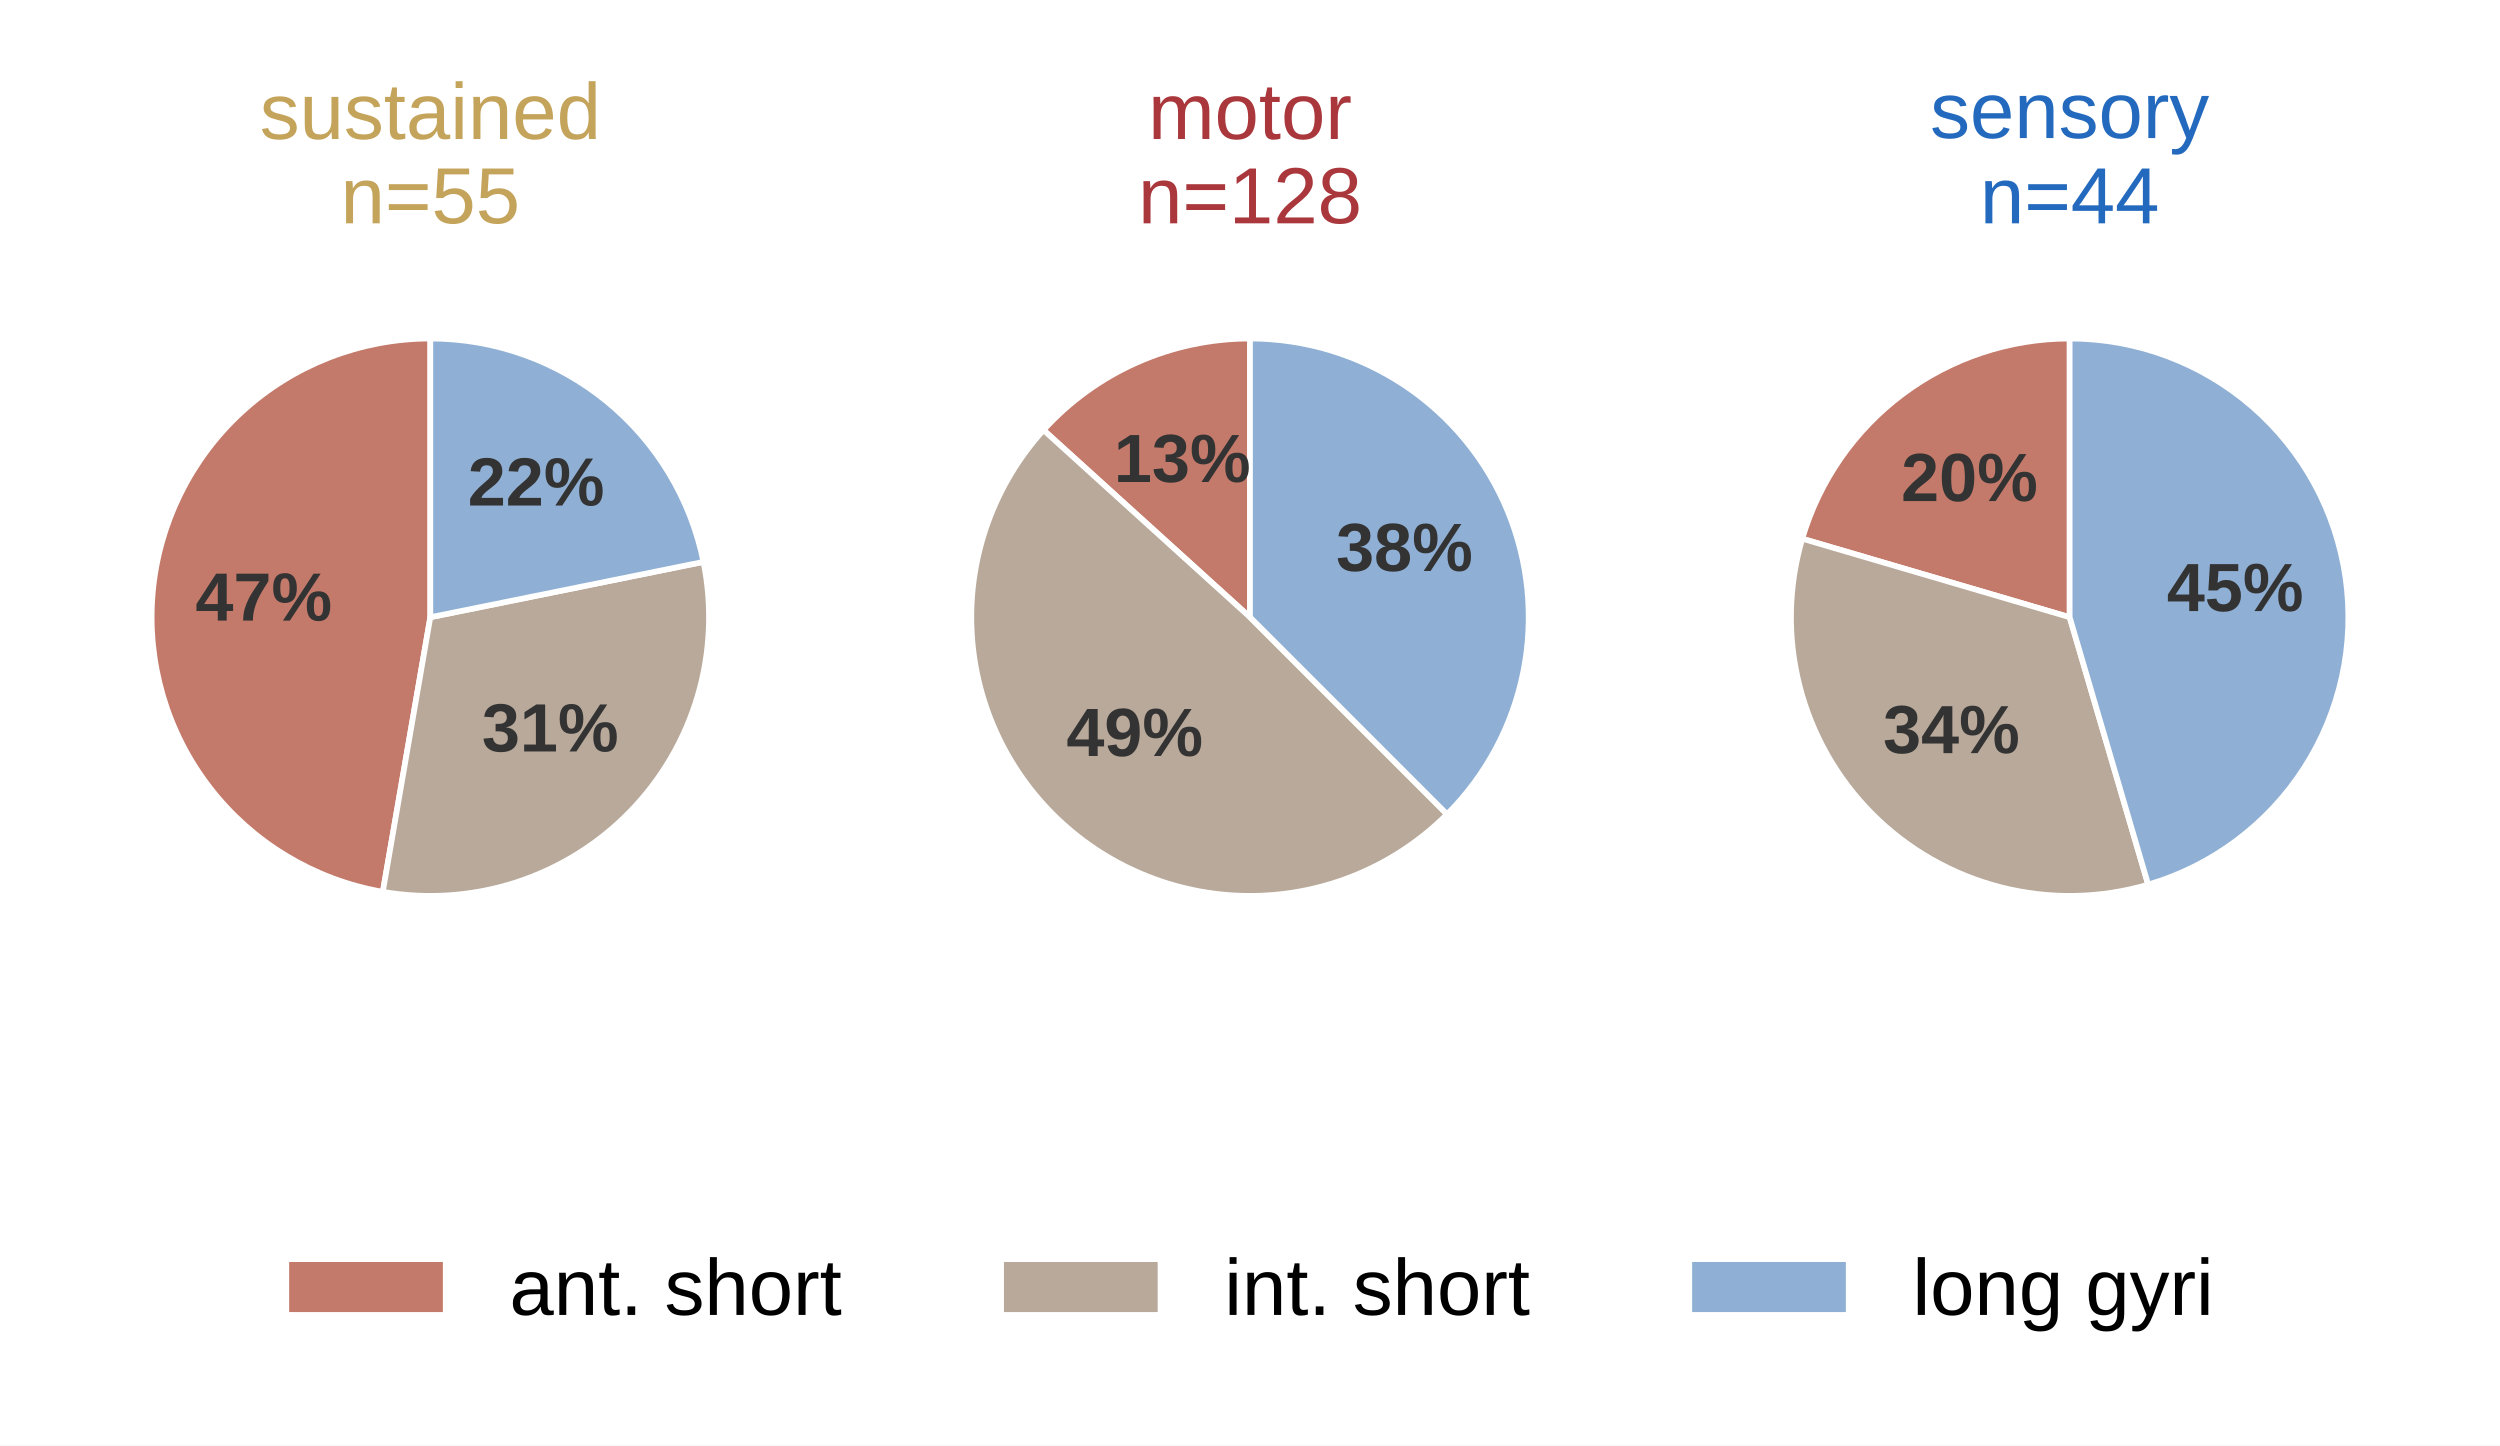
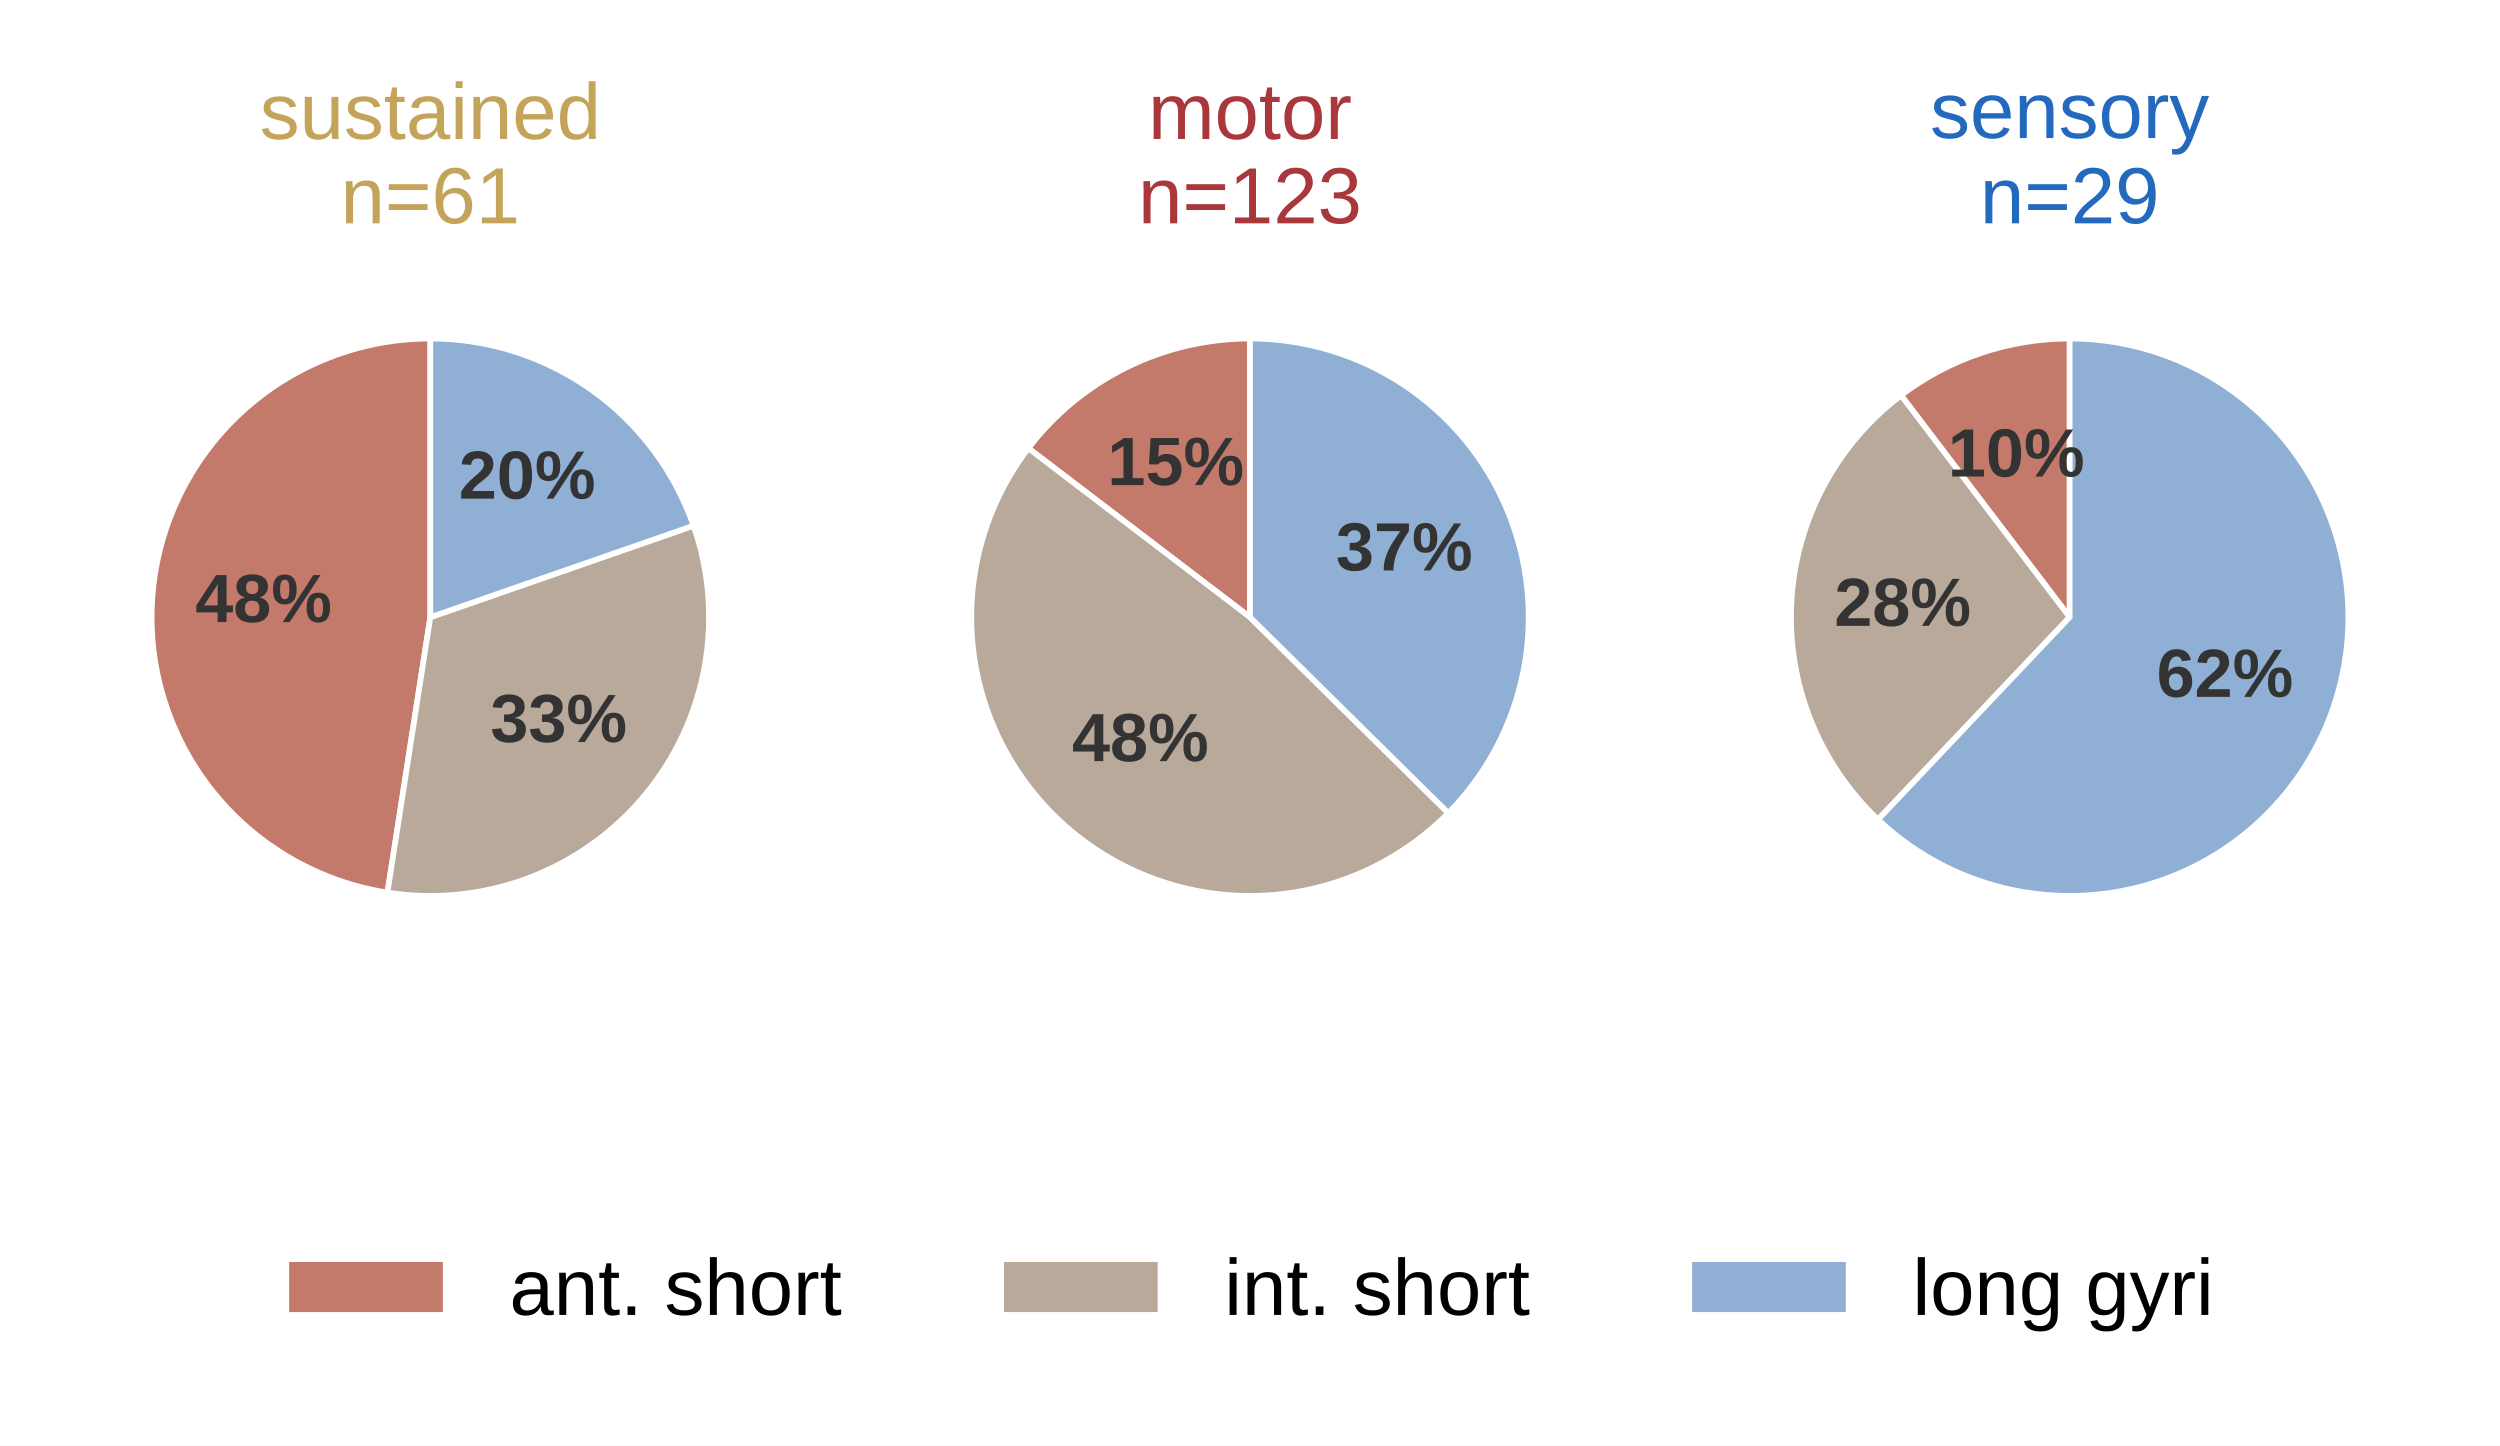
<svg xmlns="http://www.w3.org/2000/svg" width="219.572pt" height="126.962pt" viewBox="0 0 219.572 126.962" version="1.1">
  <defs>
    <style type="text/css">*{stroke-linejoin: round; stroke-linecap: butt}</style>
  </defs>
  <g id="figure_1">
    <g id="patch_1">
      <path d="M 0 126.962  L 219.572 126.962  L 219.572 0  L 0 0  z " style="fill: #ffffff" />
    </g>
    <g id="axes_1">
      <g id="patch_2">
-         <path d="M 37.795 29.733  C 31.668 29.733 25.759 32.034 21.245 36.177  C 16.731 40.32 13.933 46.01 13.409 52.115  C 12.885 58.22 14.671 64.304 18.413 69.156  C 22.154 74.008 27.584 77.282 33.622 78.327  L 37.795 54.21  z " style="fill: #c47a6a; stroke: #ffffff; stroke-width: 0.5; stroke-linejoin: miter" />
+         <path d="M 37.795 29.733  C 31.633 29.733 25.692 32.061 21.169 36.247  C 16.647 40.433 13.868 46.176 13.392 52.321  C 12.916 58.465 14.778 64.568 18.603 69.4  C 22.428 74.232 27.939 77.446 34.029 78.394  L 37.795 54.21  z " style="fill: #c47a6a; stroke: #ffffff; stroke-width: 0.5; stroke-linejoin: miter" />
      </g>
      <g id="patch_3">
-         <path d="M 33.622 78.327  C 37.544 79.006 41.573 78.718 45.359 77.488  C 49.145 76.258 52.574 74.123 55.348 71.268  C 58.122 68.413 60.159 64.925 61.28 61.105  C 62.401 57.286 62.574 53.25 61.784 49.349  L 37.795 54.21  z " style="fill: #b8a99a; stroke: #ffffff; stroke-width: 0.5; stroke-linejoin: miter" />
+         <path d="M 34.029 78.394  C 38.203 79.044 42.476 78.603 46.429 77.112  C 50.383 75.622 53.884 73.133 56.59 69.889  C 59.297 66.645 61.117 62.754 61.875 58.598  C 62.632 54.441 62.301 50.159 60.913 46.168  L 37.795 54.21  z " style="fill: #b8a99a; stroke: #ffffff; stroke-width: 0.5; stroke-linejoin: miter" />
      </g>
      <g id="patch_4">
-         <path d="M 61.784 49.349  C 60.663 43.815 57.66 38.836 53.289 35.261  C 48.918 31.687 43.442 29.733 37.795 29.733  L 37.795 54.21  z " style="fill: #8fb0d4; stroke: #ffffff; stroke-width: 0.5; stroke-linejoin: miter" />
+         <path d="M 60.913 46.168  C 59.243 41.368 56.119 37.205 51.977 34.261  C 47.835 31.316 42.877 29.733 37.795 29.733  L 37.795 54.21  z " style="fill: #8fb0d4; stroke: #ffffff; stroke-width: 0.5; stroke-linejoin: miter" />
      </g>
      <g id="matplotlib.axis_1" />
      <g id="matplotlib.axis_2" />
      <g id="text_1">
-         <text style="font-weight: 700; font-size: 6px; font-family: 'Arial', sans-serif; text-anchor: middle; fill: #333333" x="23.163" y="54.508" transform="rotate(-0 23.16342 54.50814)">47%</text>
+         <text style="font-weight: 700; font-size: 6px; font-family: 'Arial', sans-serif; text-anchor: middle; fill: #333333" x="23.153" y="54.631" transform="rotate(-0 23.15334 54.63149)">48%</text>
      </g>
      <g id="text_2">
-         <text style="font-weight: 700; font-size: 6px; font-family: 'Arial', sans-serif; text-anchor: middle; fill: #333333" x="48.327" y="66" transform="rotate(-0 48.32688 65.99991)">31%</text>
+         <text style="font-weight: 700; font-size: 6px; font-family: 'Arial', sans-serif; text-anchor: middle; fill: #333333" x="49.072" y="65.172" transform="rotate(-0 49.07216 65.17245)">33%</text>
      </g>
      <g id="text_3">
-         <text style="font-weight: 700; font-size: 6px; font-family: 'Arial', sans-serif; text-anchor: middle; fill: #333333" x="47.092" y="44.396" transform="rotate(-0 47.09153 44.39603)">22%</text>
+         <text style="font-weight: 700; font-size: 6px; font-family: 'Arial', sans-serif; text-anchor: middle; fill: #333333" x="46.304" y="43.796" transform="rotate(-0 46.3045 43.79558)">20%</text>
      </g>
      <g id="text_4">
        <text style="font-size: 7px; font-family: 'Arial', sans-serif; fill: #c4a35a" transform="translate(22.81364 12.21047)">sustained</text>
-         <text style="font-size: 7px; font-family: 'Arial', sans-serif; fill: #c4a35a" transform="translate(29.91207 19.61428)">n=55</text>
+         <text style="font-size: 7px; font-family: 'Arial', sans-serif; fill: #c4a35a" transform="translate(29.91207 19.61428)">n=61</text>
      </g>
    </g>
    <g id="axes_2">
      <g id="patch_5">
-         <path d="M 109.786 29.733  C 106.369 29.733 102.99 30.449 99.867 31.833  C 96.744 33.218 93.945 35.241 91.65 37.772  L 109.786 54.21  z " style="fill: #c47a6a; stroke: #ffffff; stroke-width: 0.5; stroke-linejoin: miter" />
+         <path d="M 109.786 29.733  C 106.018 29.733 102.301 30.603 98.925 32.275  C 95.549 33.946 92.604 36.375 90.32 39.371  L 109.786 54.21  z " style="fill: #c47a6a; stroke: #ffffff; stroke-width: 0.5; stroke-linejoin: miter" />
      </g>
      <g id="patch_6">
-         <path d="M 91.65 37.772  C 87.362 42.503 85.091 48.73 85.326 55.11  C 85.561 61.491 88.284 67.534 92.908 71.936  C 97.533 76.339 103.701 78.762 110.086 78.684  C 116.471 78.606 122.578 76.032 127.093 71.517  L 109.786 54.21  z " style="fill: #b8a99a; stroke: #ffffff; stroke-width: 0.5; stroke-linejoin: miter" />
+         <path d="M 90.32 39.371  C 86.55 44.317 84.803 50.519 85.437 56.706  C 86.072 62.893 89.04 68.611 93.736 72.689  C 98.431 76.767 104.509 78.906 110.723 78.668  C 116.938 78.43 122.834 75.832 127.203 71.406  L 109.786 54.21  z " style="fill: #b8a99a; stroke: #ffffff; stroke-width: 0.5; stroke-linejoin: miter" />
      </g>
      <g id="patch_7">
-         <path d="M 127.093 71.517  C 130.516 68.094 132.847 63.732 133.792 58.985  C 134.736 54.237 134.251 49.315 132.399 44.843  C 130.547 40.371 127.409 36.547 123.384 33.858  C 119.359 31.169 114.626 29.733 109.786 29.733  L 109.786 54.21  z " style="fill: #8fb0d4; stroke: #ffffff; stroke-width: 0.5; stroke-linejoin: miter" />
+         <path d="M 127.203 71.406  C 130.595 67.971 132.895 63.608 133.814 58.87  C 134.733 54.131 134.23 49.224 132.369 44.771  C 130.507 40.317 127.369 36.512 123.352 33.837  C 119.334 31.161 114.613 29.733 109.786 29.733  L 109.786 54.21  z " style="fill: #8fb0d4; stroke: #ffffff; stroke-width: 0.5; stroke-linejoin: miter" />
      </g>
      <g id="matplotlib.axis_3" />
      <g id="matplotlib.axis_4" />
      <g id="text_5">
-         <text style="font-weight: 700; font-size: 6px; font-family: 'Arial', sans-serif; text-anchor: middle; fill: #333333" x="103.835" y="42.339" transform="rotate(-0 103.8346 42.33903)">13%</text>
+         <text style="font-weight: 700; font-size: 6px; font-family: 'Arial', sans-serif; text-anchor: middle; fill: #333333" x="103.269" y="42.604" transform="rotate(-0 103.2695 42.60402)">15%</text>
      </g>
      <g id="text_6">
-         <text style="font-weight: 700; font-size: 6px; font-family: 'Arial', sans-serif; text-anchor: middle; fill: #333333" x="99.659" y="66.401" transform="rotate(-0 99.65942 66.40097)">49%</text>
+         <text style="font-weight: 700; font-size: 6px; font-family: 'Arial', sans-serif; text-anchor: middle; fill: #333333" x="100.156" y="66.852" transform="rotate(-0 100.1558 66.85243)">48%</text>
      </g>
      <g id="text_7">
-         <text style="font-weight: 700; font-size: 6px; font-family: 'Arial', sans-serif; text-anchor: middle; fill: #333333" x="123.354" y="50.145" transform="rotate(-0 123.3537 50.14488)">38%</text>
+         <text style="font-weight: 700; font-size: 6px; font-family: 'Arial', sans-serif; text-anchor: middle; fill: #333333" x="123.336" y="50.102" transform="rotate(-0 123.3357 50.1016)">37%</text>
      </g>
      <g id="text_8">
        <text style="font-size: 7px; font-family: 'Arial', sans-serif; fill: #a9373b" transform="translate(100.84 12.21047)">motor</text>
-         <text style="font-size: 7px; font-family: 'Arial', sans-serif; fill: #a9373b" transform="translate(99.9563 19.61428)">n=128</text>
+         <text style="font-size: 7px; font-family: 'Arial', sans-serif; fill: #a9373b" transform="translate(99.9563 19.61428)">n=123</text>
      </g>
    </g>
    <g id="axes_3">
      <g id="patch_8">
-         <path d="M 181.776 29.733  C 176.489 29.733 171.341 31.447 167.108 34.615  C 162.875 37.784 159.781 42.241 158.292 47.314  L 181.776 54.21  z " style="fill: #c47a6a; stroke: #ffffff; stroke-width: 0.5; stroke-linejoin: miter" />
+         <path d="M 181.776 29.733  C 179.119 29.733 176.479 30.166 173.961 31.015  C 171.443 31.863 169.079 33.116 166.964 34.724  L 181.776 54.21  z " style="fill: #c47a6a; stroke: #ffffff; stroke-width: 0.5; stroke-linejoin: miter" />
      </g>
      <g id="patch_9">
-         <path d="M 158.292 47.314  C 157.053 51.531 156.974 56.004 158.06 60.263  C 159.147 64.521 161.361 68.409 164.469 71.517  C 167.577 74.625 171.465 76.839 175.723 77.925  C 179.982 79.012 184.455 78.933 188.672 77.694  L 181.776 54.21  z " style="fill: #b8a99a; stroke: #ffffff; stroke-width: 0.5; stroke-linejoin: miter" />
+         <path d="M 166.964 34.724  C 164.139 36.872 161.814 39.609 160.151 42.745  C 158.489 45.88 157.528 49.341 157.336 52.884  C 157.144 56.428 157.725 59.972 159.039 63.269  C 160.352 66.566 162.367 69.538 164.944 71.979  L 181.776 54.21  z " style="fill: #b8a99a; stroke: #ffffff; stroke-width: 0.5; stroke-linejoin: miter" />
      </g>
      <g id="patch_10">
-         <path d="M 188.672 77.694  C 194.32 76.036 199.185 72.394 202.367 67.442  C 205.55 62.49 206.841 56.553 206.003 50.726  C 205.166 44.9 202.254 39.566 197.805 35.712  C 193.356 31.857 187.663 29.733 181.776 29.733  L 181.776 54.21  z " style="fill: #8fb0d4; stroke: #ffffff; stroke-width: 0.5; stroke-linejoin: miter" />
+         <path d="M 164.944 71.979  C 167.846 74.728 171.377 76.724 175.228 77.794  C 179.079 78.863 183.135 78.973 187.038 78.114  C 190.941 77.254 194.576 75.452 197.622 72.864  C 200.668 70.277 203.035 66.982 204.514 63.269  C 205.994 59.556 206.541 55.537 206.109 51.563  C 205.677 47.59 204.278 43.782 202.035 40.474  C 199.792 37.166 196.773 34.457 193.241 32.585  C 189.71 30.712 185.773 29.733 181.776 29.733  L 181.776 54.21  z " style="fill: #8fb0d4; stroke: #ffffff; stroke-width: 0.5; stroke-linejoin: miter" />
      </g>
      <g id="matplotlib.axis_5" />
      <g id="matplotlib.axis_6" />
      <g id="text_9">
-         <text style="font-weight: 700; font-size: 6px; font-family: 'Arial', sans-serif; text-anchor: middle; fill: #333333" x="172.976" y="44.008" transform="rotate(-0 172.9755 44.00834)">20%</text>
+         <text style="font-weight: 700; font-size: 6px; font-family: 'Arial', sans-serif; text-anchor: middle; fill: #333333" x="177.087" y="41.848" transform="rotate(-0 177.0872 41.84789)">10%</text>
      </g>
      <g id="text_10">
-         <text style="font-weight: 700; font-size: 6px; font-family: 'Arial', sans-serif; text-anchor: middle; fill: #333333" x="171.392" y="66.149" transform="rotate(-0 171.392 66.14925)">34%</text>
+         <text style="font-weight: 700; font-size: 6px; font-family: 'Arial', sans-serif; text-anchor: middle; fill: #333333" x="167.112" y="54.97" transform="rotate(-0 167.1122 54.9698)">28%</text>
      </g>
      <g id="text_11">
-         <text style="font-weight: 700; font-size: 6px; font-family: 'Arial', sans-serif; text-anchor: middle; fill: #333333" x="196.313" y="53.675" transform="rotate(-0 196.3126 53.67487)">45%</text>
+         <text style="font-weight: 700; font-size: 6px; font-family: 'Arial', sans-serif; text-anchor: middle; fill: #333333" x="195.419" y="61.201" transform="rotate(-0 195.4191 61.20062)">62%</text>
      </g>
      <g id="text_12">
        <text style="font-size: 7px; font-family: 'Arial', sans-serif; fill: #2369bd" transform="translate(169.522 12.12844)">sensory</text>
-         <text style="font-size: 7px; font-family: 'Arial', sans-serif; fill: #2369bd" transform="translate(173.8932 19.61428)">n=44</text>
+         <text style="font-size: 7px; font-family: 'Arial', sans-serif; fill: #2369bd" transform="translate(173.8932 19.61428)">n=29</text>
      </g>
    </g>
    <g id="legend_1">
      <g id="patch_11">
        <path d="M 25.146 115.488  L 39.146 115.488  L 39.146 110.588  L 25.146 110.588  z " style="fill: #c47a6a; stroke: #ffffff; stroke-width: 0.5; stroke-linejoin: miter" />
      </g>
      <g id="text_13">
        <text style="font-size: 7px; font-family: 'Arial', sans-serif; text-anchor: start" x="44.746" y="115.488" transform="rotate(-0 44.74598 115.4882)">ant. short</text>
      </g>
      <g id="patch_12">
        <path d="M 87.926 115.488  L 101.926 115.488  L 101.926 110.588  L 87.926 110.588  z " style="fill: #b8a99a; stroke: #ffffff; stroke-width: 0.5; stroke-linejoin: miter" />
      </g>
      <g id="text_14">
        <text style="font-size: 7px; font-family: 'Arial', sans-serif; text-anchor: start" x="107.526" y="115.488" transform="rotate(-0 107.5261 115.4882)">int. short</text>
      </g>
      <g id="patch_13">
        <path d="M 148.369 115.488  L 162.369 115.488  L 162.369 110.588  L 148.369 110.588  z " style="fill: #8fb0d4; stroke: #ffffff; stroke-width: 0.5; stroke-linejoin: miter" />
      </g>
      <g id="text_15">
        <text style="font-size: 7px; font-family: 'Arial', sans-serif; text-anchor: start" x="167.969" y="115.488" transform="rotate(-0 167.969 115.4882)">long gyri</text>
      </g>
    </g>
  </g>
</svg>
